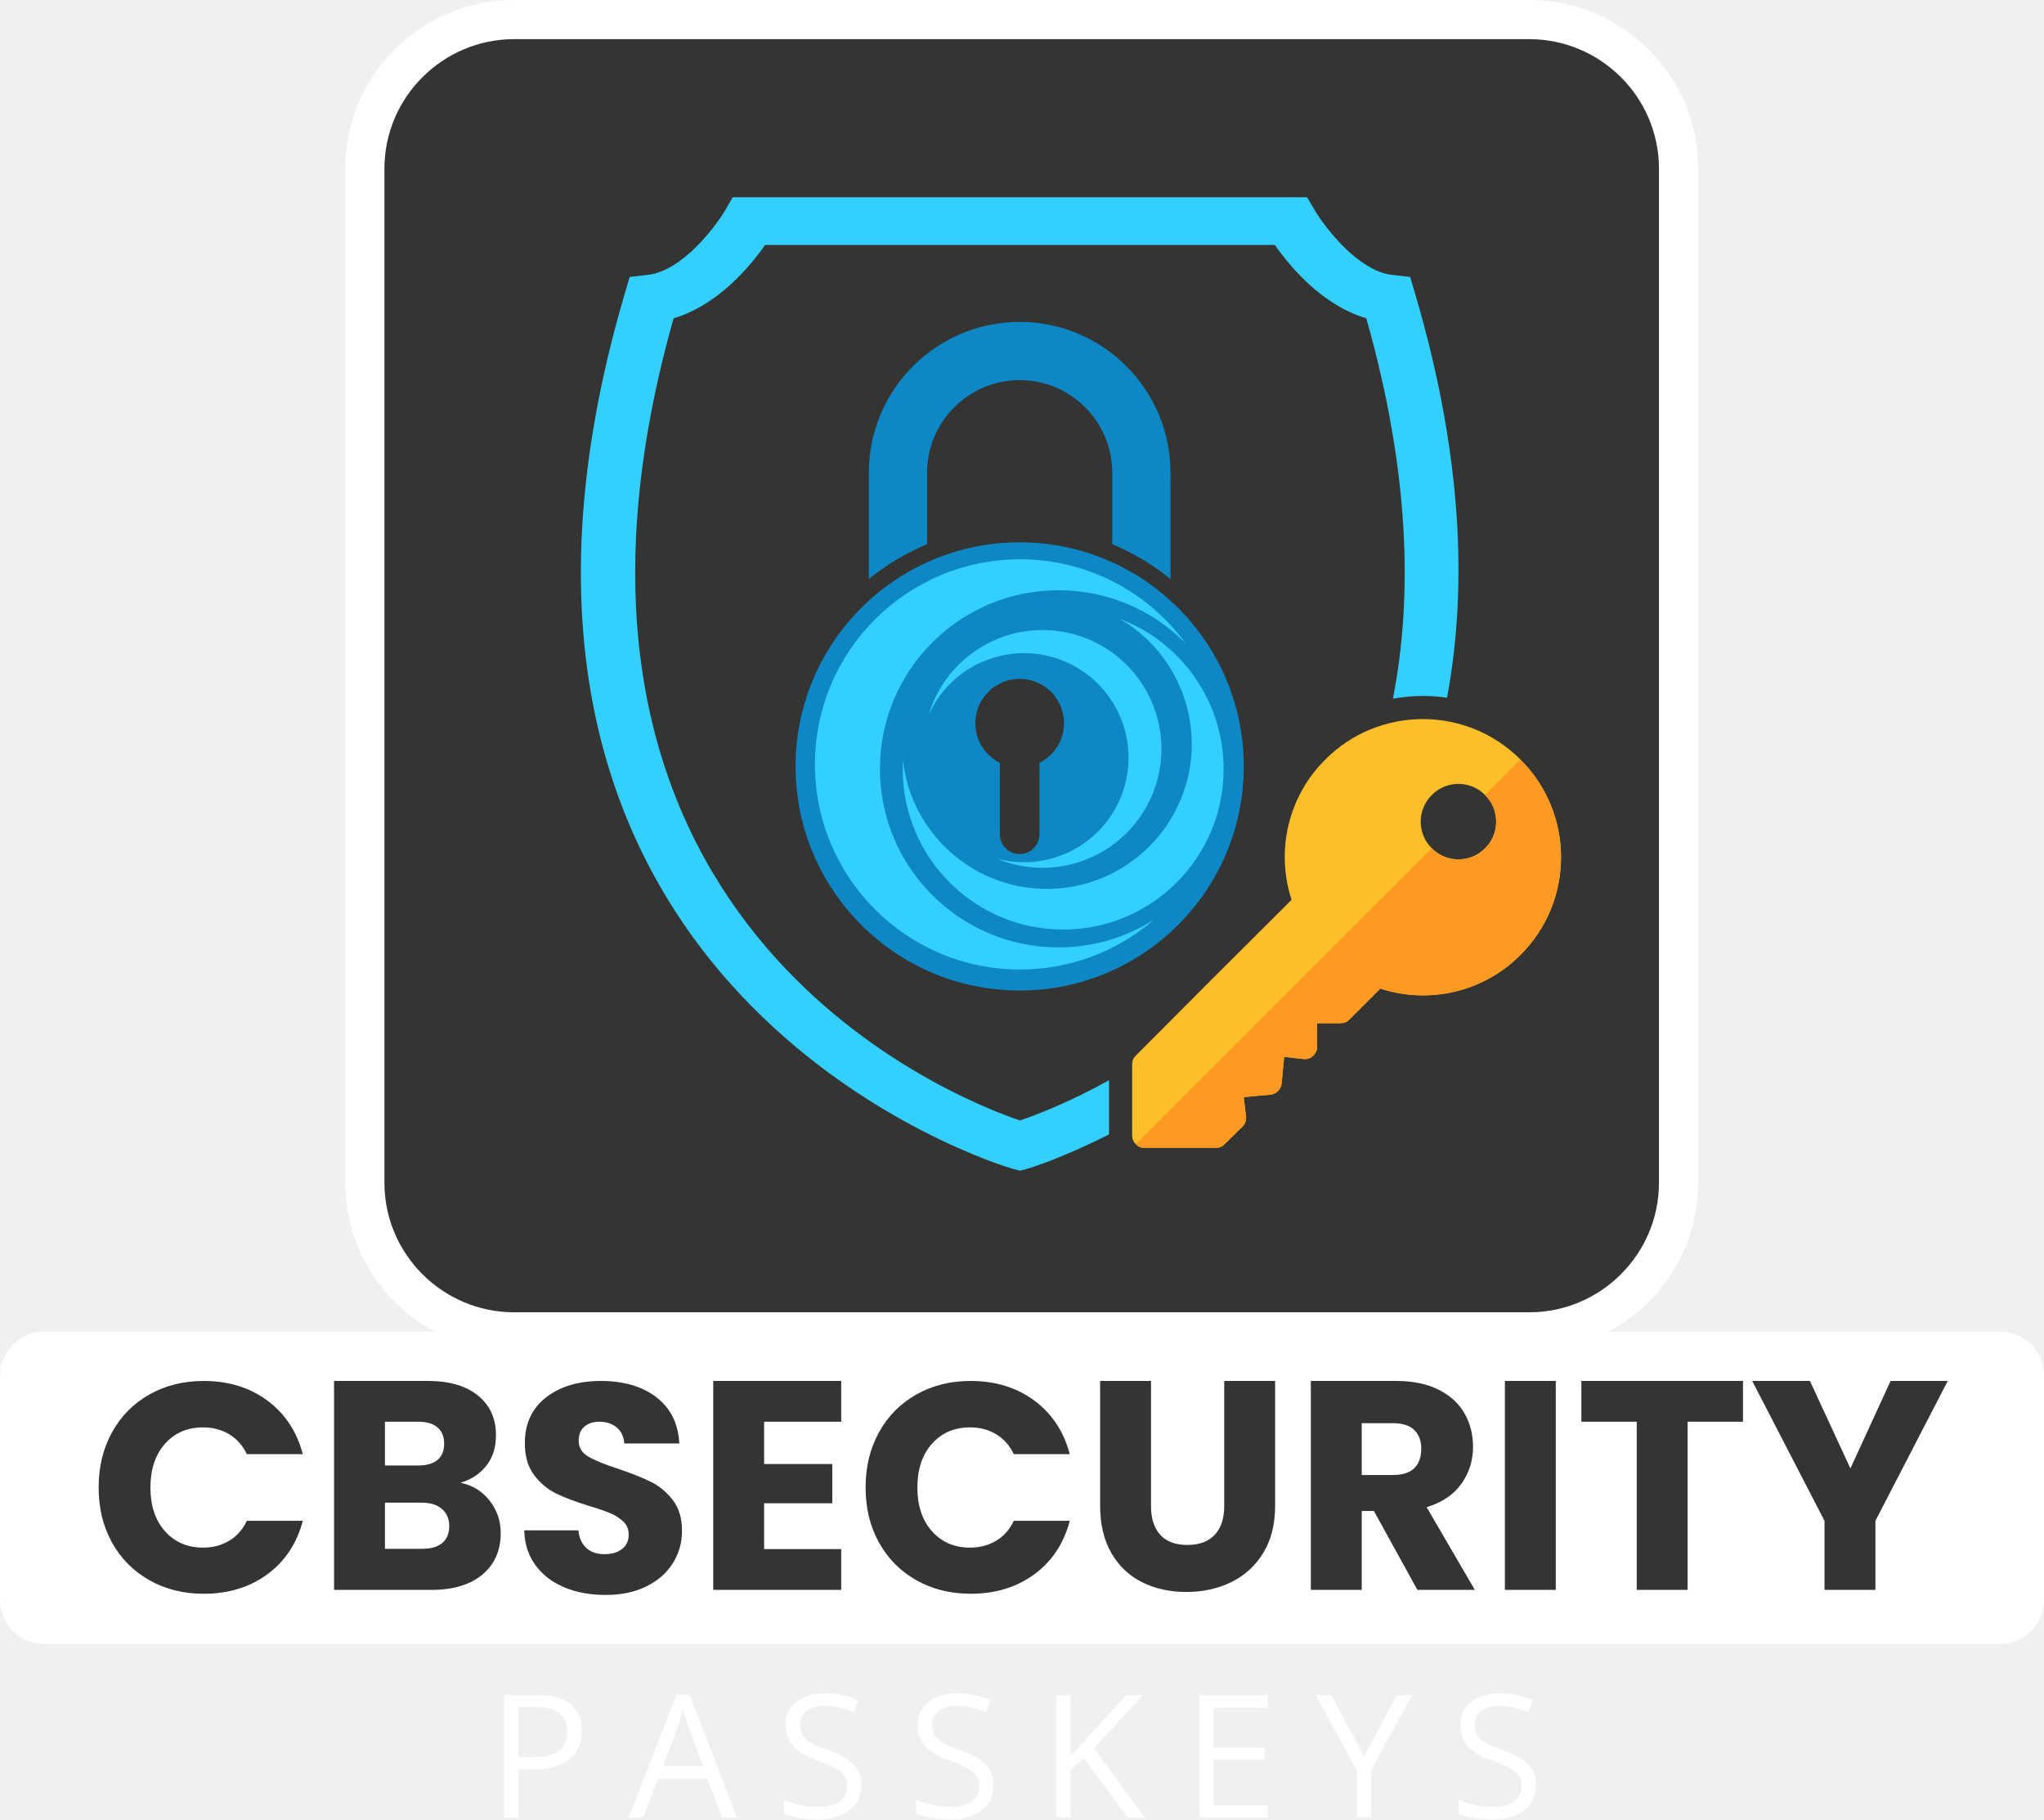
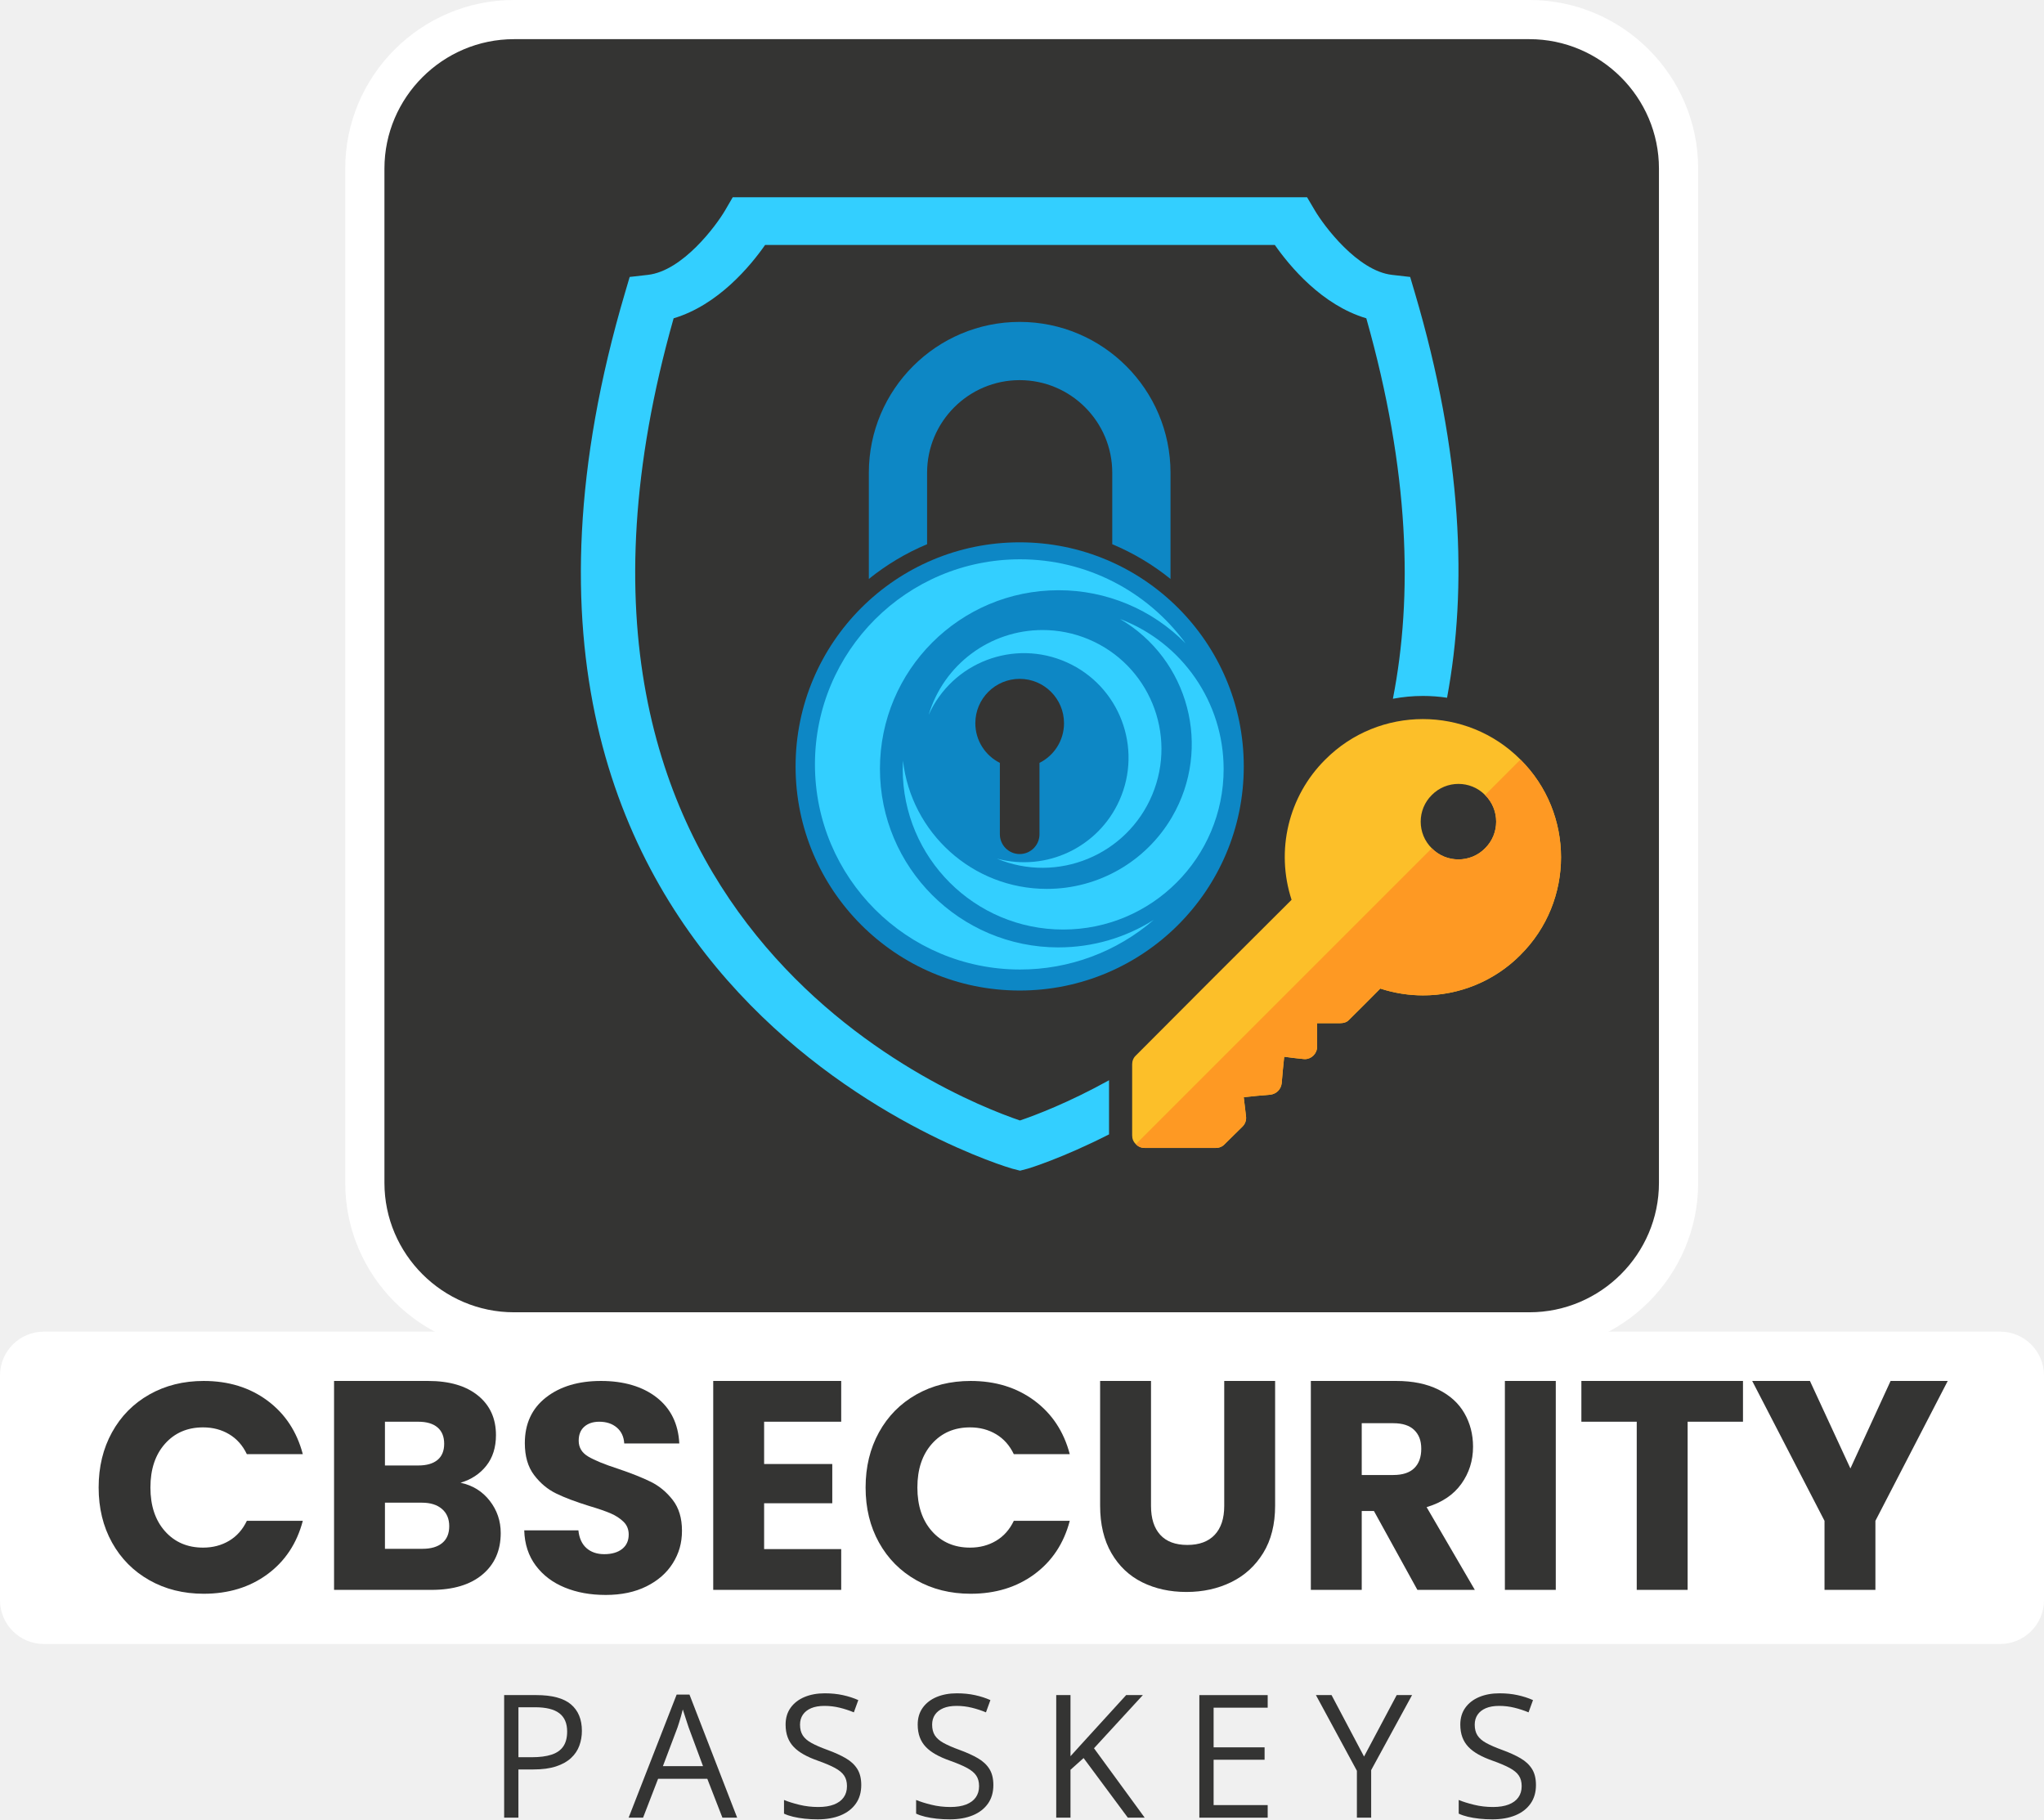
<svg xmlns="http://www.w3.org/2000/svg" width="746" height="664" viewBox="0 0 746 664" fill="none">
  <path d="M187.588 7.148H558.193C588.235 7.148 612.625 31.512 612.625 61.52V431.715C612.625 461.724 588.235 486.087 558.193 486.087H187.588C157.546 486.087 133.156 461.724 133.156 431.715V61.52C133.156 31.512 157.546 7.148 187.588 7.148Z" fill="#343433" />
  <path d="M558.191 14.293C584.194 14.293 605.469 35.544 605.469 61.518V431.713C605.469 457.687 584.194 478.938 558.191 478.938H187.586C161.583 478.938 140.309 457.687 140.309 431.713V61.518C140.309 35.544 161.583 14.293 187.586 14.293H558.191ZM558.191 0H187.586C153.629 0 126 27.599 126 61.518V431.713C126 465.633 153.629 493.231 187.586 493.231H558.191C592.149 493.231 619.778 465.633 619.778 431.713V61.518C619.778 27.599 592.149 0 558.191 0Z" fill="white" />
  <path d="M0 502C0 493.163 7.163 486 16 486H730C738.837 486 746 493.163 746 502V584C746 592.837 738.837 600 730 600H16C7.163 600 0 592.837 0 584V502Z" fill="white" />
  <g clip-path="url(#clip0_914_5156)">
    <path d="M40.888 522.737C44.147 516.836 48.691 512.237 54.52 508.942C60.35 505.647 66.958 504 74.344 504C83.396 504 91.144 506.39 97.589 511.169C104.034 515.949 108.343 522.466 110.515 530.721H90.094C88.574 527.535 86.419 525.109 83.631 523.444C80.843 521.778 77.675 520.945 74.127 520.945C68.406 520.945 63.771 522.937 60.223 526.919C56.675 530.902 54.9 536.225 54.9 542.887C54.9 549.549 56.675 554.872 60.223 558.855C63.771 562.838 68.406 564.829 74.127 564.829C77.675 564.829 80.843 563.996 83.631 562.331C86.419 560.665 88.574 558.239 90.094 555.053H110.515C108.343 563.308 104.034 569.807 97.589 574.551C91.144 579.294 83.396 581.666 74.344 581.666C66.958 581.666 60.35 580.018 54.52 576.723C48.691 573.428 44.147 568.848 40.888 562.982C37.629 557.117 36 550.418 36 542.887C36 535.356 37.629 528.639 40.888 522.737Z" fill="#343433" />
    <path d="M178.73 547.721C181.409 551.161 182.749 555.089 182.749 559.506C182.749 565.879 180.522 570.93 176.069 574.659C171.615 578.389 165.405 580.253 157.44 580.253H121.92V504H156.245C163.993 504 170.058 505.774 174.439 509.323C178.82 512.871 181.011 517.687 181.011 523.769C181.011 528.259 179.834 531.989 177.481 534.958C175.127 537.927 171.995 539.99 168.085 541.149C172.502 542.09 176.05 544.281 178.73 547.721ZM140.494 534.849H152.66C155.702 534.849 158.037 534.179 159.666 532.839C161.296 531.5 162.11 529.526 162.11 526.919C162.11 524.313 161.296 522.321 159.666 520.945C158.037 519.569 155.702 518.881 152.66 518.881H140.494V534.849ZM161.404 563.145C163.106 561.733 163.957 559.687 163.957 557.008C163.957 554.329 163.07 552.229 161.296 550.708C159.522 549.187 157.078 548.427 153.964 548.427H140.494V565.263H154.181C157.295 565.263 159.703 564.557 161.404 563.145Z" fill="#343433" />
    <path d="M206.103 579.384C201.685 577.574 198.155 574.895 195.512 571.346C192.869 567.798 191.475 563.525 191.33 558.529H211.099C211.389 561.353 212.367 563.507 214.032 564.992C215.698 566.476 217.87 567.219 220.55 567.219C223.229 567.219 225.474 566.585 227.067 565.318C228.66 564.05 229.457 562.294 229.457 560.05C229.457 558.167 228.823 556.61 227.556 555.379C226.289 554.148 224.732 553.134 222.885 552.337C221.038 551.541 218.413 550.636 215.01 549.622C210.086 548.101 206.067 546.58 202.953 545.06C199.839 543.539 197.16 541.294 194.915 538.325C192.67 535.356 191.547 531.482 191.547 526.702C191.547 519.606 194.118 514.048 199.26 510.029C204.401 506.01 211.099 504 219.355 504C227.61 504 234.526 506.01 239.667 510.029C244.809 514.048 247.561 519.642 247.923 526.811H227.827C227.683 524.349 226.777 522.412 225.112 521C223.446 519.587 221.31 518.881 218.703 518.881C216.458 518.881 214.648 519.479 213.272 520.674C211.896 521.868 211.208 523.588 211.208 525.833C211.208 528.295 212.367 530.214 214.684 531.59C217.001 532.966 220.622 534.451 225.546 536.044C230.471 537.709 234.472 539.303 237.549 540.823C240.627 542.344 243.288 544.553 245.533 547.449C247.778 550.346 248.9 554.075 248.9 558.637C248.9 563.2 247.796 566.929 245.587 570.477C243.379 574.026 240.174 576.85 235.974 578.95C231.774 581.05 226.814 582.1 221.093 582.1C215.372 582.1 210.52 581.195 206.103 579.384Z" fill="#343433" />
    <path d="M278.881 518.881V534.306H303.756V548.644H278.881V565.372H307.015V580.253H260.307V504H307.015V518.881H278.881Z" fill="#343433" />
    <path d="M320.806 522.737C324.065 516.836 328.609 512.237 334.438 508.942C340.268 505.647 346.876 504 354.262 504C363.314 504 371.062 506.39 377.507 511.169C383.952 515.949 388.261 522.466 390.433 530.721H370.012C368.492 527.535 366.337 525.109 363.549 523.444C360.761 521.778 357.593 520.945 354.045 520.945C348.324 520.945 343.689 522.937 340.141 526.919C336.593 530.902 334.818 536.225 334.818 542.887C334.818 549.549 336.593 554.872 340.141 558.855C343.689 562.838 348.324 564.829 354.045 564.829C357.593 564.829 360.761 563.996 363.549 562.331C366.337 560.665 368.492 558.239 370.012 555.053H390.433C388.261 563.308 383.952 569.807 377.507 574.551C371.062 579.294 363.314 581.666 354.262 581.666C346.876 581.666 340.268 580.018 334.438 576.723C328.609 573.428 324.065 568.848 320.806 562.982C317.547 557.117 315.918 550.418 315.918 542.887C315.918 535.356 317.547 528.639 320.806 522.737Z" fill="#343433" />
    <path d="M420.086 504V549.622C420.086 554.184 421.209 557.696 423.454 560.158C425.698 562.62 428.993 563.851 433.338 563.851C437.683 563.851 441.014 562.62 443.332 560.158C445.649 557.696 446.808 554.184 446.808 549.622V504H465.382V549.513C465.382 556.32 463.934 562.077 461.037 566.784C458.141 571.491 454.248 575.039 449.36 577.429C444.472 579.819 439.023 581.014 433.012 581.014C427.002 581.014 421.625 579.837 416.882 577.484C412.139 575.13 408.391 571.582 405.639 566.838C402.888 562.095 401.512 556.32 401.512 549.513V504H420.086Z" fill="#343433" />
    <path d="M517.305 580.253L501.446 551.468H496.993V580.253H478.418V504H509.593C515.603 504 520.727 505.05 524.963 507.15C529.199 509.25 532.367 512.129 534.467 515.786C536.568 519.443 537.618 523.516 537.618 528.006C537.618 533.075 536.187 537.601 533.327 541.584C530.467 545.566 526.248 548.391 520.672 550.056L538.269 580.253H517.305ZM496.993 538.325H508.507C511.91 538.325 514.463 537.492 516.165 535.827C517.866 534.161 518.717 531.808 518.717 528.766C518.717 525.725 517.866 523.588 516.165 521.923C514.463 520.257 511.91 519.424 508.507 519.424H496.993V538.325Z" fill="#343433" />
    <path d="M567.815 504V580.253H549.24V504H567.815Z" fill="#343433" />
    <path d="M636.139 504V518.881H615.935V580.253H597.36V518.881H577.156V504H636.139Z" fill="#343433" />
    <path d="M710.865 504L684.47 555.053V580.253H665.895V555.053L639.5 504H660.573L675.346 535.935L690.01 504H710.865Z" fill="#343433" />
  </g>
-   <path d="M195.703 618.648C201.482 618.648 205.711 619.777 208.376 622.033C211.041 624.289 212.374 627.514 212.374 631.716C212.374 633.611 212.062 635.411 211.44 637.118C210.817 638.825 209.81 640.321 208.42 641.616C207.029 642.91 205.204 643.93 202.952 644.675C200.693 645.42 197.933 645.789 194.66 645.789H189.207V663.383H184V618.648H195.703ZM195.218 623.089H189.214V641.327H194.088C196.949 641.327 199.331 641.023 201.243 640.408C203.155 639.794 204.589 638.803 205.552 637.422C206.515 636.048 206.993 634.211 206.993 631.933C206.993 628.953 206.044 626.733 204.14 625.28C202.242 623.819 199.266 623.089 195.225 623.089H195.218Z" fill="white" />
-   <path d="M263.662 663.391L258.144 649.196H240.184L234.702 663.391H229.43L246.955 618.469H251.641L269.043 663.391H263.648H263.662ZM256.58 644.575L251.344 630.466C251.221 630.097 251.025 629.497 250.743 628.658C250.467 627.819 250.185 626.951 249.903 626.055C249.62 625.158 249.381 624.435 249.2 623.885C248.997 624.724 248.773 625.556 248.541 626.38C248.309 627.204 248.078 627.971 247.853 628.673C247.629 629.374 247.433 629.974 247.274 630.466L241.944 644.575H256.594H256.58Z" fill="white" />
-   <path d="M314.333 651.489C314.333 654.143 313.674 656.4 312.356 658.265C311.038 660.131 309.192 661.556 306.824 662.532C304.455 663.508 301.667 664 298.459 664C296.764 664 295.157 663.92 293.65 663.754C292.137 663.588 290.746 663.356 289.479 663.053C288.212 662.749 287.097 662.373 286.141 661.917V656.928C287.676 657.564 289.544 658.15 291.746 658.685C293.955 659.227 296.258 659.495 298.669 659.495C300.914 659.495 302.819 659.191 304.368 658.591C305.918 657.991 307.099 657.123 307.91 655.987C308.721 654.852 309.119 653.493 309.119 651.902C309.119 650.311 308.779 649.089 308.105 648.062C307.432 647.035 306.309 646.095 304.752 645.249C303.188 644.402 301.059 643.499 298.365 642.544C296.468 641.871 294.787 641.134 293.339 640.324C291.891 639.514 290.674 638.603 289.696 637.583C288.719 636.563 287.973 635.377 287.473 634.032C286.973 632.687 286.72 631.147 286.72 629.411C286.72 627.025 287.328 624.978 288.545 623.279C289.762 621.572 291.449 620.271 293.6 619.36C295.758 618.456 298.235 618 301.03 618C303.42 618 305.629 618.224 307.664 618.673C309.699 619.121 311.56 619.721 313.254 620.48L311.632 624.95C310.017 624.277 308.308 623.713 306.498 623.265C304.687 622.816 302.826 622.592 300.907 622.592C298.988 622.592 297.366 622.874 296.048 623.431C294.73 623.995 293.723 624.783 293.028 625.803C292.332 626.822 291.985 628.037 291.985 629.44C291.985 631.01 292.318 632.319 292.984 633.36C293.65 634.401 294.708 635.327 296.171 636.13C297.634 636.932 299.567 637.778 301.979 638.653C304.615 639.615 306.852 640.628 308.692 641.698C310.531 642.768 311.929 644.077 312.892 645.617C313.855 647.158 314.333 649.11 314.333 651.475V651.489Z" fill="white" />
-   <path d="M362.548 651.489C362.548 654.143 361.889 656.4 360.571 658.265C359.253 660.131 357.406 661.556 355.038 662.532C352.67 663.508 349.882 664 346.674 664C344.979 664 343.372 663.92 341.865 663.754C340.352 663.588 338.961 663.356 337.694 663.053C336.427 662.749 335.311 662.373 334.355 661.917V656.928C335.891 657.564 337.759 658.15 339.961 658.685C342.169 659.227 344.472 659.495 346.884 659.495C349.129 659.495 351.034 659.191 352.583 658.591C354.133 657.991 355.314 657.123 356.125 655.987C356.928 654.852 357.334 653.493 357.334 651.902C357.334 650.311 356.994 649.089 356.32 648.062C355.647 647.035 354.524 646.095 352.967 645.249C351.403 644.402 349.274 643.499 346.58 642.544C344.682 641.871 343.002 641.134 341.554 640.324C340.106 639.514 338.889 638.603 337.911 637.583C336.934 636.563 336.188 635.377 335.688 634.032C335.188 632.687 334.935 631.147 334.935 629.411C334.935 627.025 335.543 624.978 336.76 623.279C337.976 621.572 339.664 620.271 341.815 619.36C343.973 618.456 346.449 618 349.245 618C351.635 618 353.843 618.224 355.878 618.673C357.913 619.121 359.775 619.721 361.469 620.48L359.847 624.95C358.232 624.277 356.523 623.713 354.712 623.265C352.902 622.816 351.041 622.592 349.122 622.592C347.203 622.592 345.58 622.874 344.262 623.431C342.944 623.995 341.938 624.783 341.243 625.803C340.547 626.822 340.2 628.037 340.2 629.44C340.2 631.01 340.533 632.319 341.199 633.36C341.865 634.401 342.923 635.327 344.386 636.13C345.848 636.932 347.782 637.778 350.194 638.653C352.83 639.615 355.067 640.628 356.907 641.698C358.746 642.768 360.144 644.077 361.107 645.617C362.07 647.158 362.548 649.11 362.548 651.475V651.489Z" fill="white" />
-   <path d="M417.791 663.39H411.628L395.479 641.63L390.699 645.911V663.383H385.492V618.648H390.699V640.958C391.865 639.634 393.06 638.311 394.284 636.995C395.508 635.679 396.724 634.348 397.927 633.003L411.013 618.648H417.11L399.274 638.051L417.784 663.39H417.791Z" fill="white" />
-   <path d="M462.668 663.391H437.727V618.656H462.668V623.248H442.933V637.719H461.538V642.246H442.933V658.799H462.668V663.391Z" fill="white" />
-   <path d="M497.835 641.081L509.755 618.648H515.36L500.435 646.034V663.383H495.228V646.28L480.273 618.648H485.973L497.835 641.081Z" fill="white" />
-   <path d="M560.579 651.489C560.579 654.143 559.92 656.4 558.602 658.265C557.284 660.131 555.438 661.556 553.07 662.532C550.701 663.508 547.913 664 544.705 664C543.011 664 541.403 663.92 539.897 663.754C538.383 663.588 536.993 663.356 535.725 663.053C534.458 662.749 533.343 662.373 532.387 661.917V656.928C533.922 657.564 535.79 658.15 537.992 658.685C540.201 659.227 542.504 659.495 544.915 659.495C547.16 659.495 549.065 659.191 550.615 658.591C552.164 657.991 553.345 657.123 554.156 655.987C554.96 654.852 555.365 653.493 555.365 651.902C555.365 650.311 555.025 649.089 554.351 648.062C553.678 647.035 552.555 646.095 550.998 645.249C549.434 644.402 547.305 643.499 544.611 642.544C542.714 641.871 541.034 641.134 539.585 640.324C538.137 639.514 536.92 638.603 535.942 637.583C534.965 636.563 534.219 635.377 533.719 634.032C533.22 632.687 532.966 631.147 532.966 629.411C532.966 627.025 533.574 624.978 534.791 623.279C536.008 621.572 537.695 620.271 539.846 619.36C542.004 618.456 544.481 618 547.276 618C549.666 618 551.875 618.224 553.91 618.673C555.945 619.121 557.806 619.721 559.5 620.48L557.878 624.95C556.263 624.277 554.554 623.713 552.744 623.265C550.933 622.816 549.072 622.592 547.153 622.592C545.234 622.592 543.612 622.874 542.294 623.431C540.976 623.995 539.969 624.783 539.274 625.803C538.579 626.822 538.231 628.037 538.231 629.44C538.231 631.01 538.564 632.319 539.23 633.36C539.897 634.401 540.954 635.327 542.417 636.13C543.88 636.932 545.813 637.778 548.225 638.653C550.861 639.615 553.099 640.628 554.938 641.698C556.777 642.768 558.175 644.077 559.138 645.617C560.101 647.158 560.579 649.11 560.579 651.475V651.489Z" fill="white" />
+   <path d="M195.703 618.648C201.482 618.648 205.711 619.777 208.376 622.033C211.041 624.289 212.374 627.514 212.374 631.716C212.374 633.611 212.062 635.411 211.44 637.118C210.817 638.825 209.81 640.321 208.42 641.616C207.029 642.91 205.204 643.93 202.952 644.675C200.693 645.42 197.933 645.789 194.66 645.789H189.207V663.383H184V618.648H195.703ZM195.218 623.089H189.214V641.327H194.088C196.949 641.327 199.331 641.023 201.243 640.408C203.155 639.794 204.589 638.803 205.552 637.422C206.515 636.048 206.993 634.211 206.993 631.933C206.993 628.953 206.044 626.733 204.14 625.28C202.242 623.819 199.266 623.089 195.225 623.089H195.218Z" fill="#343433" />
+   <path d="M263.662 663.391L258.144 649.196H240.184L234.702 663.391H229.43L246.955 618.469H251.641L269.043 663.391H263.648H263.662ZM256.58 644.575L251.344 630.466C251.221 630.097 251.025 629.497 250.743 628.658C250.467 627.819 250.185 626.951 249.903 626.055C249.62 625.158 249.381 624.435 249.2 623.885C248.997 624.724 248.773 625.556 248.541 626.38C248.309 627.204 248.078 627.971 247.853 628.673C247.629 629.374 247.433 629.974 247.274 630.466L241.944 644.575H256.594H256.58Z" fill="#343433" />
+   <path d="M314.333 651.489C314.333 654.143 313.674 656.4 312.356 658.265C311.038 660.131 309.192 661.556 306.824 662.532C304.455 663.508 301.667 664 298.459 664C296.764 664 295.157 663.92 293.65 663.754C292.137 663.588 290.746 663.356 289.479 663.053C288.212 662.749 287.097 662.373 286.141 661.917V656.928C287.676 657.564 289.544 658.15 291.746 658.685C293.955 659.227 296.258 659.495 298.669 659.495C300.914 659.495 302.819 659.191 304.368 658.591C305.918 657.991 307.099 657.123 307.91 655.987C308.721 654.852 309.119 653.493 309.119 651.902C309.119 650.311 308.779 649.089 308.105 648.062C307.432 647.035 306.309 646.095 304.752 645.249C303.188 644.402 301.059 643.499 298.365 642.544C296.468 641.871 294.787 641.134 293.339 640.324C291.891 639.514 290.674 638.603 289.696 637.583C288.719 636.563 287.973 635.377 287.473 634.032C286.973 632.687 286.72 631.147 286.72 629.411C286.72 627.025 287.328 624.978 288.545 623.279C289.762 621.572 291.449 620.271 293.6 619.36C295.758 618.456 298.235 618 301.03 618C303.42 618 305.629 618.224 307.664 618.673C309.699 619.121 311.56 619.721 313.254 620.48L311.632 624.95C310.017 624.277 308.308 623.713 306.498 623.265C304.687 622.816 302.826 622.592 300.907 622.592C298.988 622.592 297.366 622.874 296.048 623.431C294.73 623.995 293.723 624.783 293.028 625.803C292.332 626.822 291.985 628.037 291.985 629.44C291.985 631.01 292.318 632.319 292.984 633.36C293.65 634.401 294.708 635.327 296.171 636.13C297.634 636.932 299.567 637.778 301.979 638.653C304.615 639.615 306.852 640.628 308.692 641.698C310.531 642.768 311.929 644.077 312.892 645.617C313.855 647.158 314.333 649.11 314.333 651.475V651.489Z" fill="#343433" />
+   <path d="M362.548 651.489C362.548 654.143 361.889 656.4 360.571 658.265C359.253 660.131 357.406 661.556 355.038 662.532C352.67 663.508 349.882 664 346.674 664C344.979 664 343.372 663.92 341.865 663.754C340.352 663.588 338.961 663.356 337.694 663.053C336.427 662.749 335.311 662.373 334.355 661.917V656.928C335.891 657.564 337.759 658.15 339.961 658.685C342.169 659.227 344.472 659.495 346.884 659.495C349.129 659.495 351.034 659.191 352.583 658.591C354.133 657.991 355.314 657.123 356.125 655.987C356.928 654.852 357.334 653.493 357.334 651.902C357.334 650.311 356.994 649.089 356.32 648.062C355.647 647.035 354.524 646.095 352.967 645.249C351.403 644.402 349.274 643.499 346.58 642.544C344.682 641.871 343.002 641.134 341.554 640.324C340.106 639.514 338.889 638.603 337.911 637.583C336.934 636.563 336.188 635.377 335.688 634.032C335.188 632.687 334.935 631.147 334.935 629.411C334.935 627.025 335.543 624.978 336.76 623.279C337.976 621.572 339.664 620.271 341.815 619.36C343.973 618.456 346.449 618 349.245 618C351.635 618 353.843 618.224 355.878 618.673C357.913 619.121 359.775 619.721 361.469 620.48L359.847 624.95C358.232 624.277 356.523 623.713 354.712 623.265C352.902 622.816 351.041 622.592 349.122 622.592C347.203 622.592 345.58 622.874 344.262 623.431C342.944 623.995 341.938 624.783 341.243 625.803C340.547 626.822 340.2 628.037 340.2 629.44C340.2 631.01 340.533 632.319 341.199 633.36C341.865 634.401 342.923 635.327 344.386 636.13C345.848 636.932 347.782 637.778 350.194 638.653C352.83 639.615 355.067 640.628 356.907 641.698C358.746 642.768 360.144 644.077 361.107 645.617C362.07 647.158 362.548 649.11 362.548 651.475V651.489Z" fill="#343433" />
+   <path d="M417.791 663.39H411.628L395.479 641.63L390.699 645.911V663.383H385.492V618.648H390.699V640.958C391.865 639.634 393.06 638.311 394.284 636.995C395.508 635.679 396.724 634.348 397.927 633.003L411.013 618.648H417.11L399.274 638.051L417.784 663.39H417.791Z" fill="#343433" />
+   <path d="M462.668 663.391H437.727V618.656H462.668V623.248H442.933V637.719H461.538V642.246H442.933V658.799H462.668V663.391Z" fill="#343433" />
+   <path d="M497.835 641.081L509.755 618.648H515.36L500.435 646.034V663.383H495.228V646.28L480.273 618.648H485.973L497.835 641.081Z" fill="#343433" />
+   <path d="M560.579 651.489C560.579 654.143 559.92 656.4 558.602 658.265C557.284 660.131 555.438 661.556 553.07 662.532C550.701 663.508 547.913 664 544.705 664C543.011 664 541.403 663.92 539.897 663.754C538.383 663.588 536.993 663.356 535.725 663.053C534.458 662.749 533.343 662.373 532.387 661.917V656.928C533.922 657.564 535.79 658.15 537.992 658.685C540.201 659.227 542.504 659.495 544.915 659.495C547.16 659.495 549.065 659.191 550.615 658.591C552.164 657.991 553.345 657.123 554.156 655.987C554.96 654.852 555.365 653.493 555.365 651.902C555.365 650.311 555.025 649.089 554.351 648.062C553.678 647.035 552.555 646.095 550.998 645.249C549.434 644.402 547.305 643.499 544.611 642.544C542.714 641.871 541.034 641.134 539.585 640.324C538.137 639.514 536.92 638.603 535.942 637.583C534.965 636.563 534.219 635.377 533.719 634.032C533.22 632.687 532.966 631.147 532.966 629.411C532.966 627.025 533.574 624.978 534.791 623.279C536.008 621.572 537.695 620.271 539.846 619.36C542.004 618.456 544.481 618 547.276 618C549.666 618 551.875 618.224 553.91 618.673C555.945 619.121 557.806 619.721 559.5 620.48L557.878 624.95C556.263 624.277 554.554 623.713 552.744 623.265C550.933 622.816 549.072 622.592 547.153 622.592C545.234 622.592 543.612 622.874 542.294 623.431C540.976 623.995 539.969 624.783 539.274 625.803C538.579 626.822 538.231 628.037 538.231 629.44C538.231 631.01 538.564 632.319 539.23 633.36C539.897 634.401 540.954 635.327 542.417 636.13C543.88 636.932 545.813 637.778 548.225 638.653C550.861 639.615 553.099 640.628 554.938 641.698C556.777 642.768 558.175 644.077 559.138 645.617C560.101 647.158 560.579 649.11 560.579 651.475V651.489Z" fill="#343433" />
  <path d="M372.152 197.93C326.979 197.93 290.363 234.553 290.363 279.718C290.363 324.884 326.987 361.507 372.152 361.507C417.317 361.507 453.941 324.884 453.941 279.718C453.941 234.553 417.317 197.93 372.152 197.93ZM379.384 278.424V304.468C379.384 308.463 376.147 311.7 372.152 311.7C368.157 311.7 364.921 308.463 364.921 304.468V278.424C359.615 275.771 355.968 270.284 355.968 263.945C355.968 255.008 363.215 247.761 372.152 247.761C381.089 247.761 388.336 255.008 388.336 263.945C388.336 270.284 384.689 275.771 379.384 278.424Z" fill="#0D87C5" />
  <path d="M338.362 198.618V172.526C338.362 153.895 353.52 138.737 372.151 138.737C390.783 138.737 405.94 153.895 405.94 172.526V198.618C413.645 201.839 420.79 206.126 427.201 211.297V172.534C427.201 142.179 402.506 117.484 372.151 117.484C341.796 117.484 317.102 142.179 317.102 172.534V211.297C323.512 206.126 330.657 201.839 338.362 198.618Z" fill="#0D87C5" />
  <path d="M386.332 345.771C350.332 345.771 321.153 316.592 321.153 280.593C321.153 244.593 350.332 215.414 386.332 215.414C403.771 215.391 420.484 222.385 432.721 234.819C418.644 215.517 396.184 204.109 372.287 204.125C330.943 204.125 297.43 237.638 297.43 278.982C297.43 320.327 330.943 353.839 372.287 353.839C390.208 353.863 407.537 347.421 421.1 335.705C410.702 342.29 398.639 345.779 386.332 345.763" fill="#33CFFF" />
  <path d="M408.743 225.898C433.959 240.622 442.461 272.998 427.73 298.214C418.248 314.445 400.872 324.424 382.075 324.416C354.909 324.416 332.544 303.921 329.552 277.561C329.496 278.595 329.465 279.637 329.465 280.687C329.465 313.032 355.683 339.25 388.027 339.25C420.372 339.25 446.59 313.032 446.59 280.687C446.59 256.332 431.511 234.519 408.735 225.898" fill="#33CFFF" />
  <path d="M380.507 229.938C361.315 229.938 344.413 242.545 338.926 260.932C347.539 241.708 370.11 233.103 389.333 241.724C408.557 250.337 417.162 272.908 408.541 292.132C400.867 309.247 381.896 318.247 363.786 313.36C385.899 322.589 411.304 312.145 420.541 290.04C429.77 267.927 419.325 242.522 397.22 233.285C391.923 231.074 386.246 229.938 380.507 229.938Z" fill="#33CFFF" />
  <path d="M404.772 394.252C389.946 402.463 377.875 407.026 372.254 408.936C346.368 400.134 183.777 335.287 245.853 116.171C262.116 111.323 273.887 97.058 279.247 89.392H465.269C470.63 97.058 482.385 111.339 498.664 116.171C514.445 171.899 515.693 217.633 508.366 255.022C511.943 254.351 515.606 253.996 519.324 253.996C522.3 253.996 525.245 254.217 528.134 254.651C535.619 214.483 533.787 165.71 516.348 106.76L514.666 101.076L508.05 100.318C495.482 98.897 483.159 82.405 479.843 76.729L477.048 72H267.421L264.666 76.737C261.358 82.405 249.129 98.889 236.45 100.318L229.811 101.076L228.137 106.76C152.49 362.461 367.233 425.949 369.444 426.526L372.294 427.26L375.16 426.502C375.665 426.36 387.633 422.721 404.765 414.013V394.252H404.772Z" fill="#33CFFF" />
  <path d="M554.936 277.224C545.123 267.364 532.215 262.438 519.307 262.438C506.4 262.438 493.492 267.364 483.679 277.224C470.195 290.614 465.521 310.421 471.387 328.397C450.663 349.034 435.213 364.476 414.577 385.207C413.661 386.036 413.203 387.228 413.203 388.421V414.378C413.203 415.665 413.661 416.762 414.577 417.591C415.406 418.507 416.503 418.965 417.79 418.965H443.748C444.94 418.965 446.132 418.507 446.961 417.591C449.345 415.294 451.09 413.462 453.474 411.173C454.484 410.163 454.942 408.789 454.761 407.415C454.484 404.849 454.208 402.923 453.932 400.444C457.413 400.081 460.074 399.805 463.65 399.528C465.853 399.252 467.503 397.602 467.779 395.399C468.055 391.91 468.332 389.163 468.695 385.681C471.174 386.044 473.1 386.234 475.666 386.51C475.863 386.542 476.06 386.55 476.25 386.55C478.595 386.55 480.71 384.552 480.71 382.018V373.429H489.15C490.342 373.429 491.534 373.121 492.363 372.205C496.579 367.989 499.555 365.108 503.771 360.797C508.894 362.471 514.168 363.284 519.394 363.284C532.515 363.284 545.368 358.145 554.944 348.505C574.665 328.879 574.665 296.874 554.944 277.248L554.936 277.224ZM542.005 309.6C539.344 312.308 535.815 313.658 532.286 313.658C528.757 313.658 525.228 312.308 522.568 309.6C517.16 304.279 517.16 295.477 522.568 290.156C525.228 287.448 528.757 286.098 532.286 286.098C535.815 286.098 539.352 287.448 542.005 290.156C547.412 295.477 547.412 304.279 542.005 309.6Z" fill="#FCBF29" />
  <path d="M554.938 348.492C541.548 361.976 521.74 366.65 503.764 360.784C499.549 365.094 496.572 367.976 492.356 372.192C491.528 373.107 490.343 373.415 489.143 373.415H480.704V382.005C480.704 384.76 478.225 386.868 475.659 386.497C473.093 386.22 471.167 386.039 468.688 385.668C468.325 389.149 468.049 391.905 467.772 395.386C467.496 397.589 465.846 399.239 463.644 399.515C460.067 399.791 457.407 400.068 453.925 400.431C454.202 402.91 454.478 404.836 454.754 407.402C454.936 408.775 454.478 410.157 453.467 411.16C451.083 413.449 449.338 415.289 446.954 417.578C446.125 418.494 444.933 418.952 443.741 418.952H417.783C416.497 418.952 415.399 418.494 414.57 417.578L522.554 309.595C527.875 315.003 536.677 315.003 541.998 309.595C547.406 304.274 547.406 295.471 541.998 290.15L554.93 277.219C574.65 296.845 574.65 328.85 554.93 348.476L554.938 348.492Z" fill="#FE9923" />
  <defs>
    <clipPath id="clip0_914_5156">
      <rect width="674.866" height="78.1" fill="white" transform="translate(36 504)" />
    </clipPath>
  </defs>
</svg>
